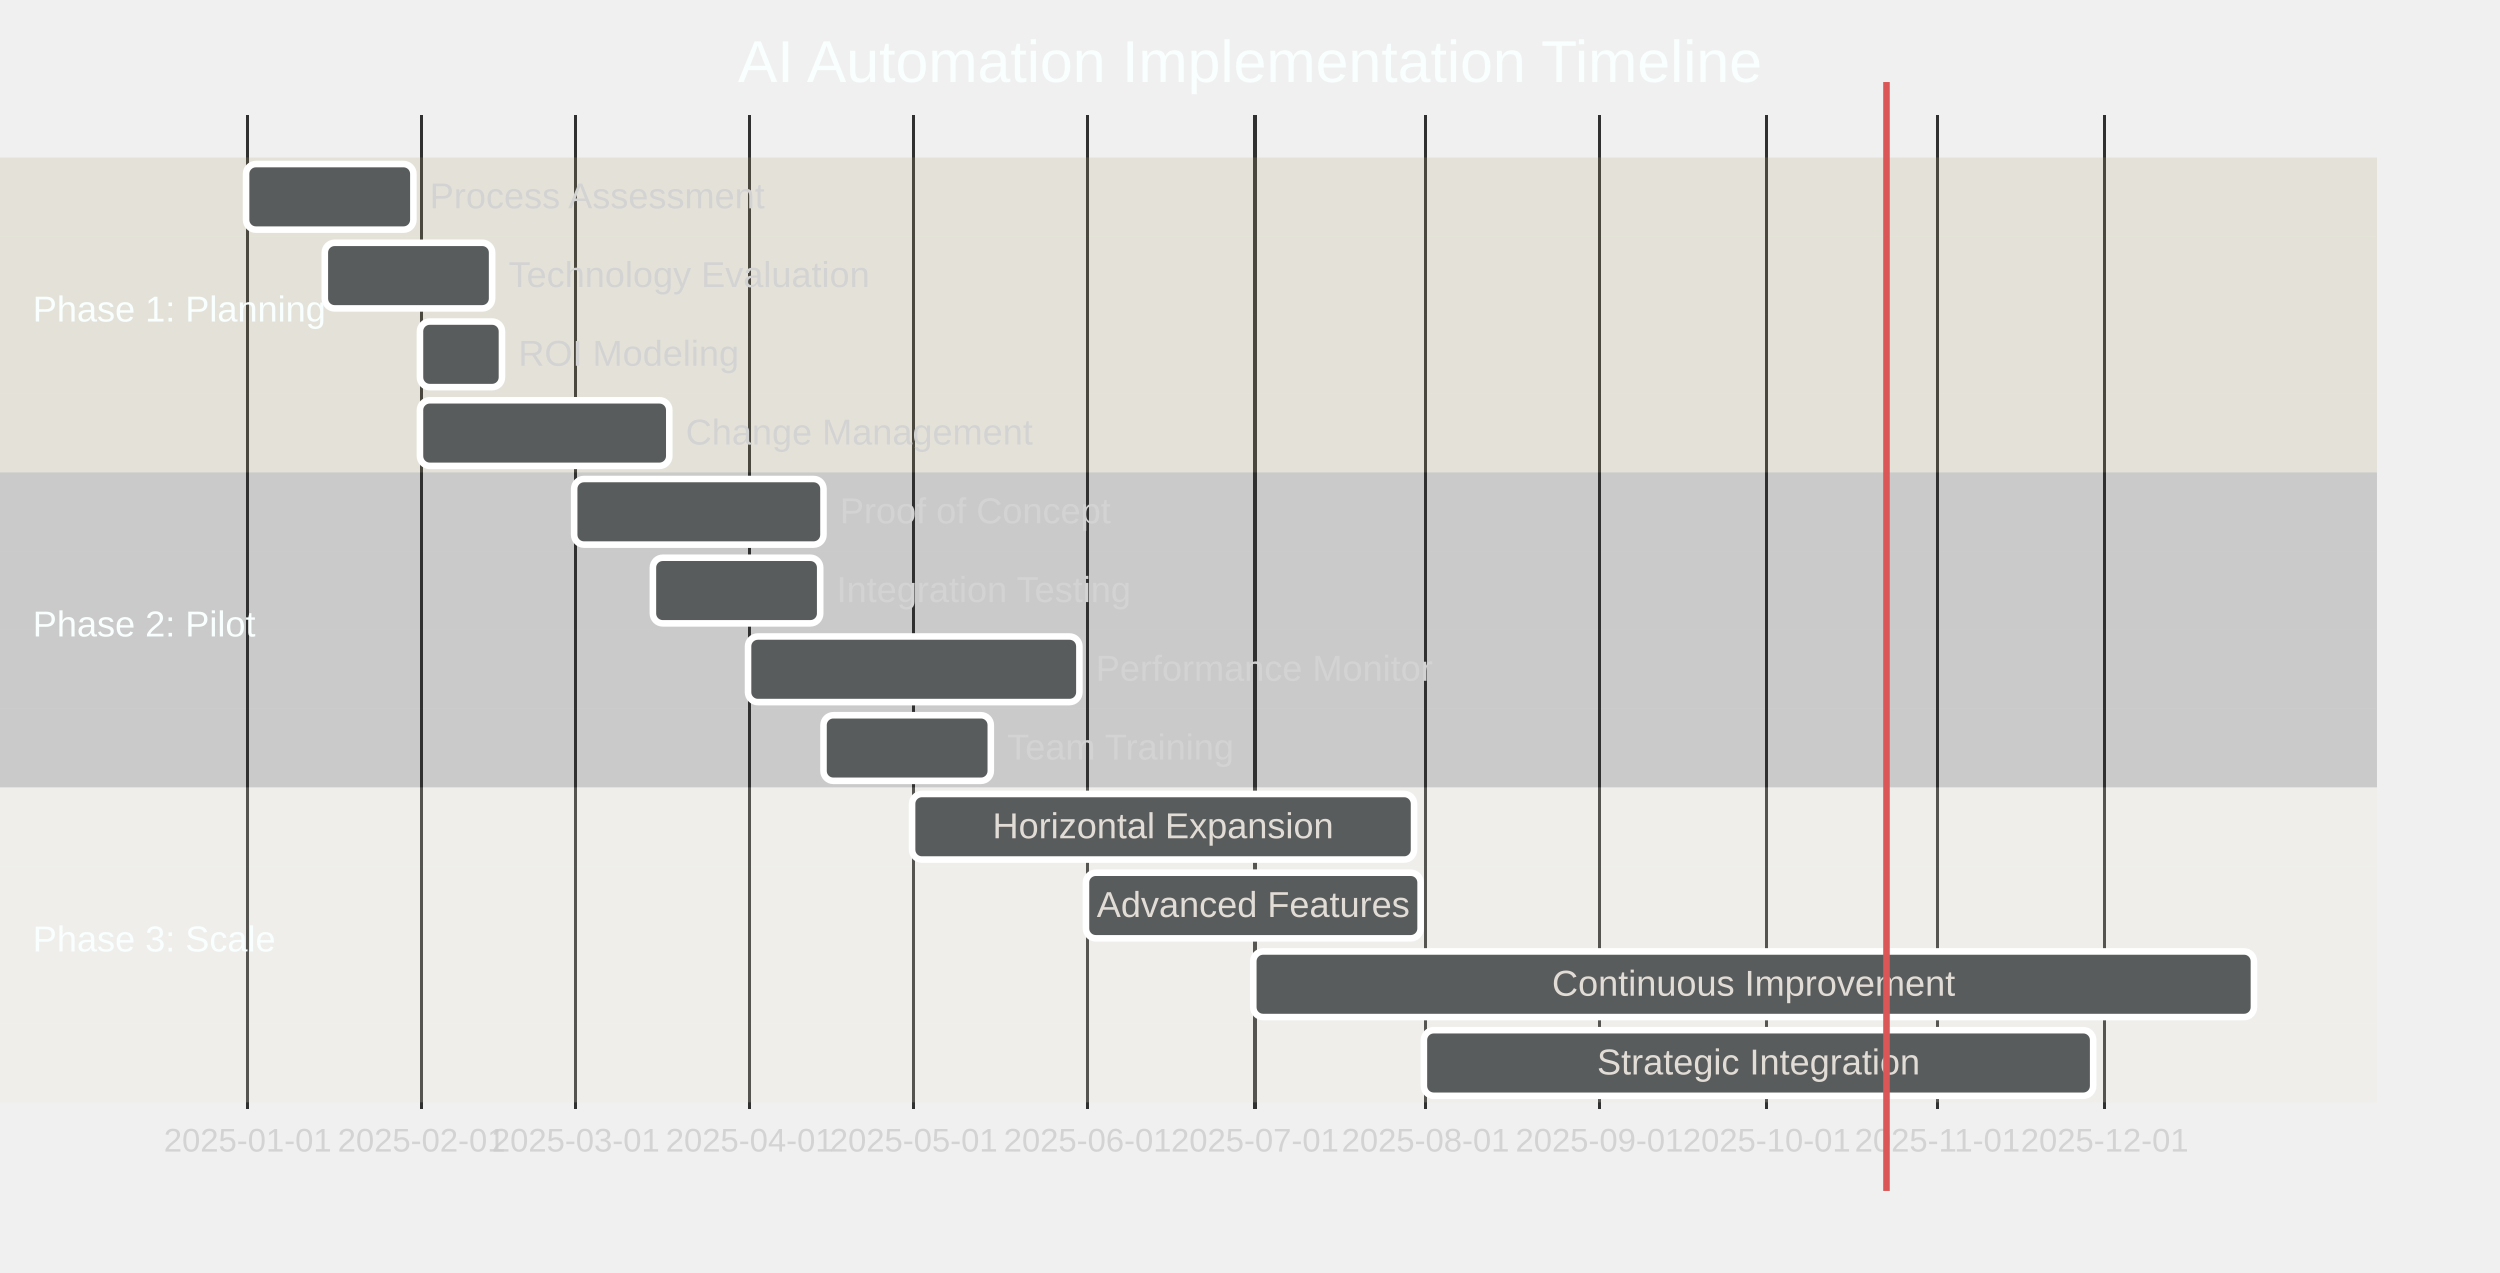
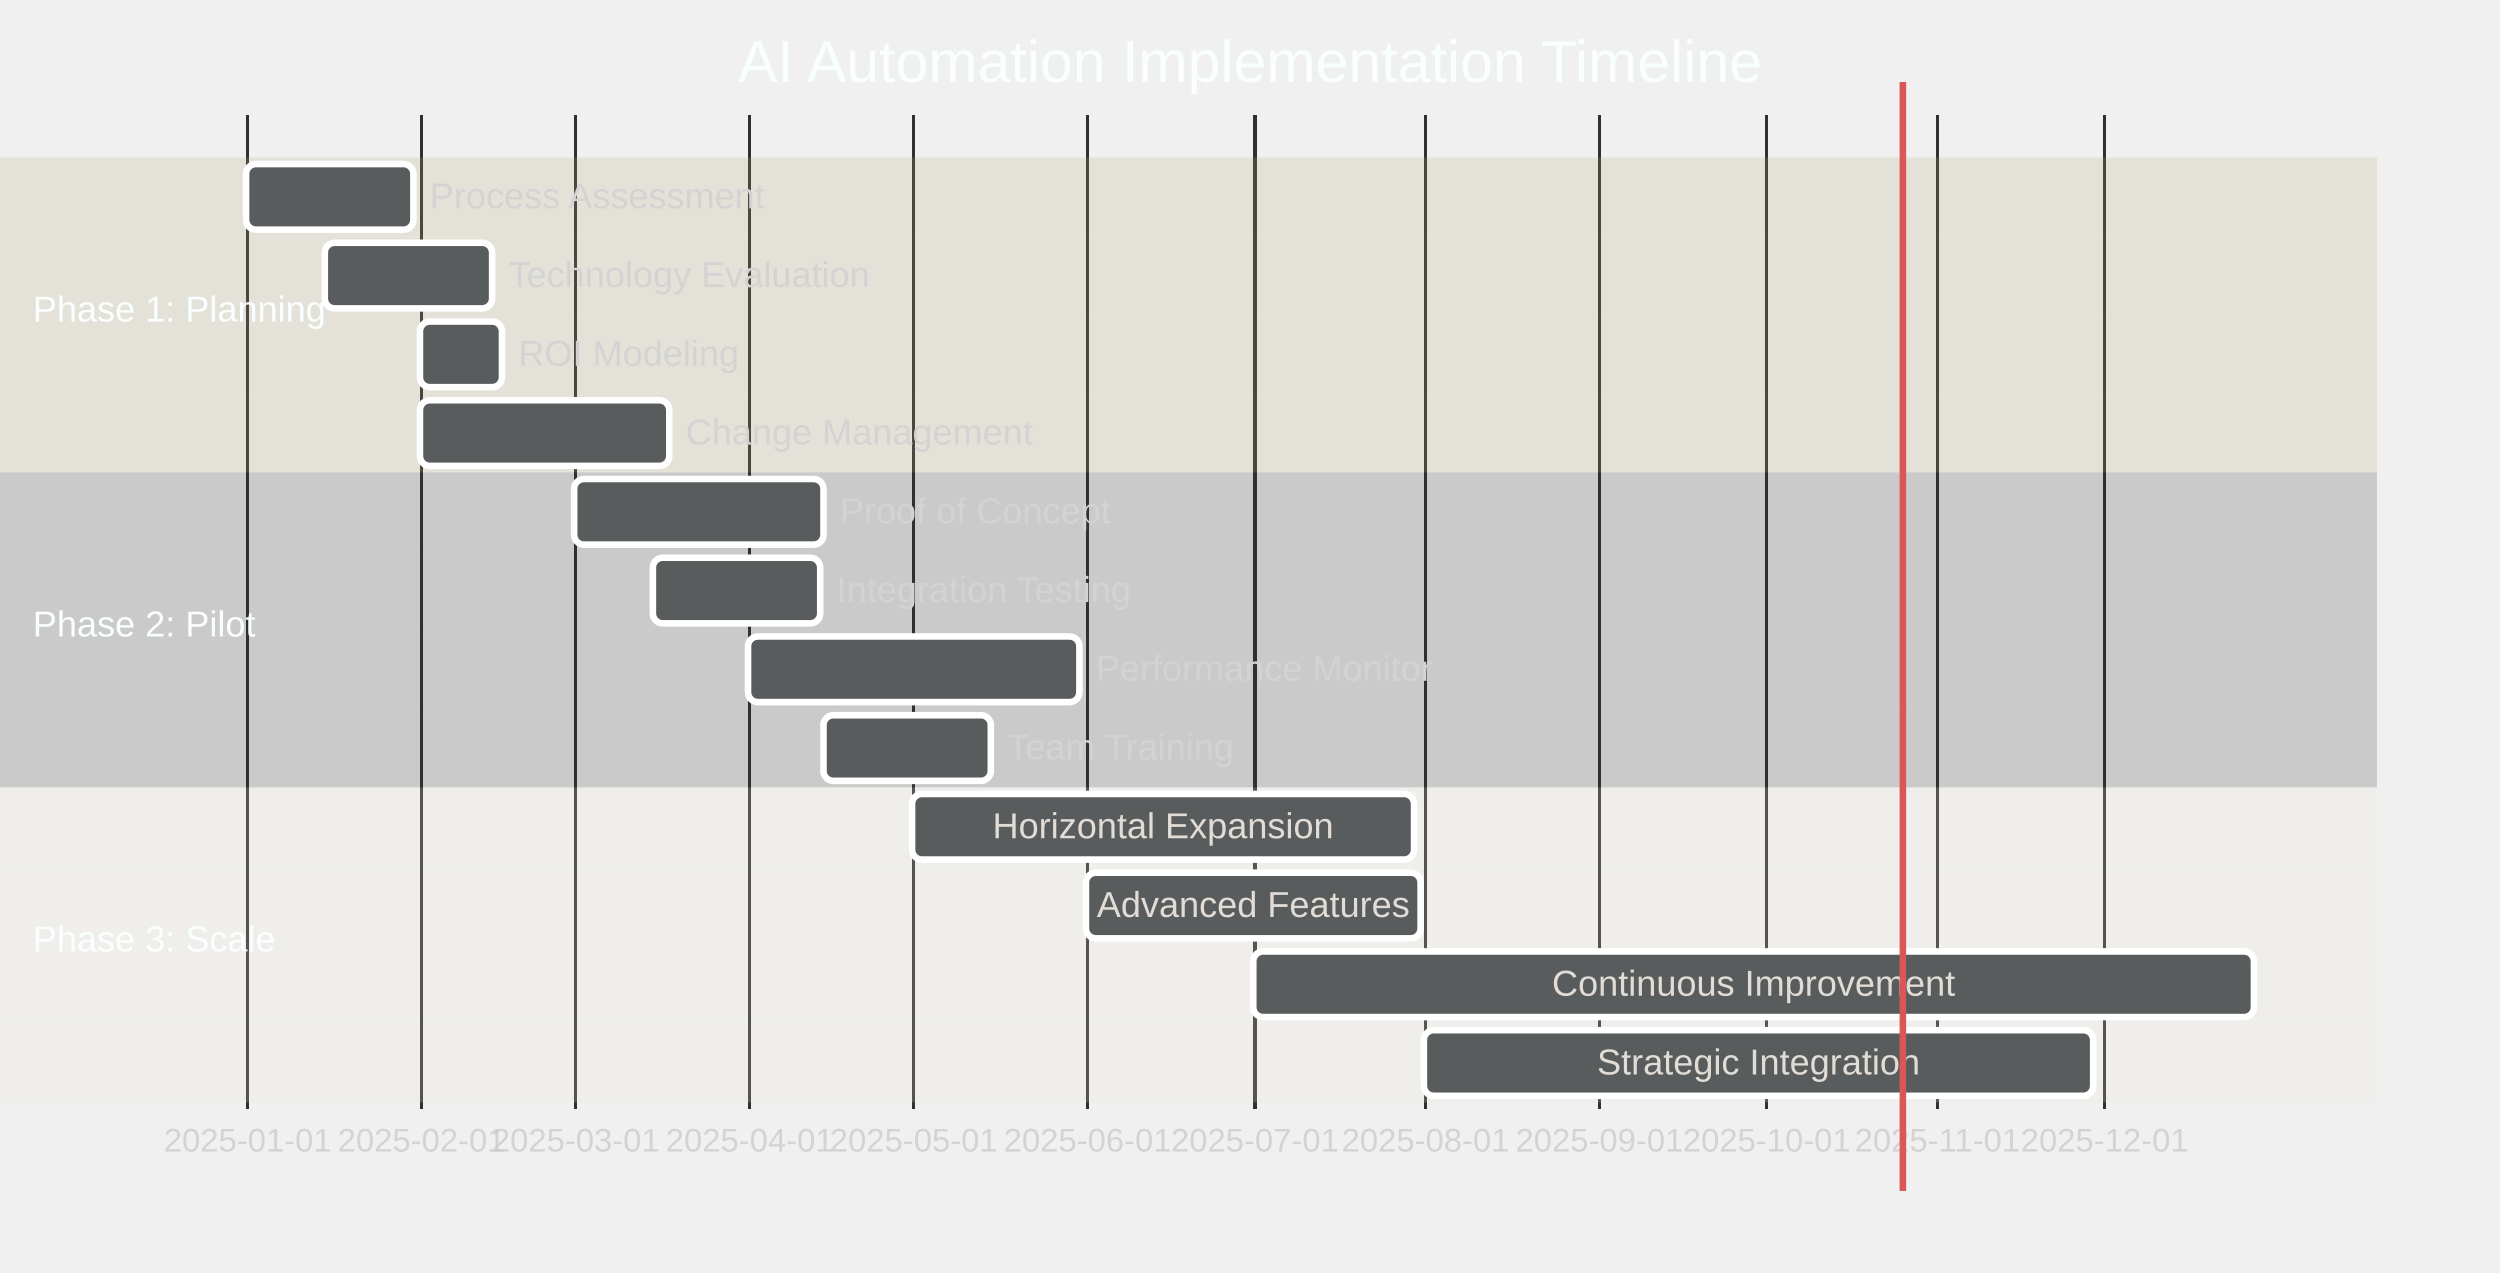
<svg xmlns="http://www.w3.org/2000/svg" aria-roledescription="gantt" role="graphics-document document" style="max-width: 762px; background-color: transparent;" viewBox="0 0 762 388" width="100%" id="my-svg">
  <style>#my-svg{font-family:"trebuchet ms",verdana,arial,sans-serif;font-size:16px;fill:#ccc;}#my-svg .error-icon{fill:#a44141;}#my-svg .error-text{fill:#ddd;stroke:#ddd;}#my-svg .edge-thickness-normal{stroke-width:2px;}#my-svg .edge-thickness-thick{stroke-width:3.5px;}#my-svg .edge-pattern-solid{stroke-dasharray:0;}#my-svg .edge-pattern-dashed{stroke-dasharray:3;}#my-svg .edge-pattern-dotted{stroke-dasharray:2;}#my-svg .marker{fill:lightgrey;stroke:lightgrey;}#my-svg .marker.cross{stroke:lightgrey;}#my-svg svg{font-family:"trebuchet ms",verdana,arial,sans-serif;font-size:16px;}#my-svg .mermaid-main-font{font-family:var(--mermaid-font-family, "trebuchet ms", verdana, arial, sans-serif);}#my-svg .exclude-range{fill:hsl(52.941, 28.814%, 48.431%);}#my-svg .section{stroke:none;opacity:0.2;}#my-svg .section0{fill:hsl(52.941, 28.814%, 58.431%);}#my-svg .section2{fill:#EAE8D9;}#my-svg .section1,#my-svg .section3{fill:#333;opacity:0.2;}#my-svg .sectionTitle0{fill:#F9FFFE;}#my-svg .sectionTitle1{fill:#F9FFFE;}#my-svg .sectionTitle2{fill:#F9FFFE;}#my-svg .sectionTitle3{fill:#F9FFFE;}#my-svg .sectionTitle{text-anchor:start;font-family:var(--mermaid-font-family, "trebuchet ms", verdana, arial, sans-serif);}#my-svg .grid .tick{stroke:lightgrey;opacity:0.8;shape-rendering:crispEdges;}#my-svg .grid .tick text{font-family:"trebuchet ms",verdana,arial,sans-serif;fill:#ccc;}#my-svg .grid path{stroke-width:0;}#my-svg .today{fill:none;stroke:#DB5757;stroke-width:2px;}#my-svg .task{stroke-width:2;}#my-svg .taskText{text-anchor:middle;font-family:var(--mermaid-font-family, "trebuchet ms", verdana, arial, sans-serif);}#my-svg .taskTextOutsideRight{fill:hsl(28.571, 17.355%, 86.275%);text-anchor:start;font-family:var(--mermaid-font-family, "trebuchet ms", verdana, arial, sans-serif);}#my-svg .taskTextOutsideLeft{fill:hsl(28.571, 17.355%, 86.275%);text-anchor:end;}#my-svg .task.clickable{cursor:pointer;}#my-svg .taskText.clickable{cursor:pointer;fill:#003163!important;font-weight:bold;}#my-svg .taskTextOutsideLeft.clickable{cursor:pointer;fill:#003163!important;font-weight:bold;}#my-svg .taskTextOutsideRight.clickable{cursor:pointer;fill:#003163!important;font-weight:bold;}#my-svg .taskText0,#my-svg .taskText1,#my-svg .taskText2,#my-svg .taskText3{fill:hsl(28.571, 17.355%, 86.275%);}#my-svg .task0,#my-svg .task1,#my-svg .task2,#my-svg .task3{fill:hsl(180, 1.587%, 35.353%);stroke:#ffffff;}#my-svg .taskTextOutside0,#my-svg .taskTextOutside2{fill:lightgrey;}#my-svg .taskTextOutside1,#my-svg .taskTextOutside3{fill:lightgrey;}#my-svg .active0,#my-svg .active1,#my-svg .active2,#my-svg .active3{fill:#81B1DB;stroke:#ffffff;}#my-svg .activeText0,#my-svg .activeText1,#my-svg .activeText2,#my-svg .activeText3{fill:hsl(28.571, 17.355%, 86.275%)!important;}#my-svg .done0,#my-svg .done1,#my-svg .done2,#my-svg .done3{stroke:grey;fill:lightgrey;stroke-width:2;}#my-svg .doneText0,#my-svg .doneText1,#my-svg .doneText2,#my-svg .doneText3{fill:hsl(28.571, 17.355%, 86.275%)!important;}#my-svg .crit0,#my-svg .crit1,#my-svg .crit2,#my-svg .crit3{stroke:#E83737;fill:#E83737;stroke-width:2;}#my-svg .activeCrit0,#my-svg .activeCrit1,#my-svg .activeCrit2,#my-svg .activeCrit3{stroke:#E83737;fill:#81B1DB;stroke-width:2;}#my-svg .doneCrit0,#my-svg .doneCrit1,#my-svg .doneCrit2,#my-svg .doneCrit3{stroke:#E83737;fill:lightgrey;stroke-width:2;cursor:pointer;shape-rendering:crispEdges;}#my-svg .milestone{transform:rotate(45deg) scale(0.8,0.8);}#my-svg .milestoneText{font-style:italic;}#my-svg .doneCritText0,#my-svg .doneCritText1,#my-svg .doneCritText2,#my-svg .doneCritText3{fill:hsl(28.571, 17.355%, 86.275%)!important;}#my-svg .activeCritText0,#my-svg .activeCritText1,#my-svg .activeCritText2,#my-svg .activeCritText3{fill:hsl(28.571, 17.355%, 86.275%)!important;}#my-svg .titleText{text-anchor:middle;font-size:18px;fill:#F9FFFE;font-family:var(--mermaid-font-family, "trebuchet ms", verdana, arial, sans-serif);}#my-svg :root{--mermaid-font-family:"trebuchet ms",verdana,arial,sans-serif;}</style>
  <g />
  <g text-anchor="middle" font-family="sans-serif" font-size="10" fill="none" transform="translate(75, 338)" class="grid">
    <path d="M0.5,-303V0.5H612.5V-303" stroke="currentColor" class="domain" />
    <g transform="translate(0.5,0)" opacity="1" class="tick">
      <line y2="-303" stroke="currentColor" />
      <text style="text-anchor: middle;" font-size="10" stroke="none" dy="1em" y="3" fill="#000">2025-01-01</text>
    </g>
    <g transform="translate(53.5,0)" opacity="1" class="tick">
      <line y2="-303" stroke="currentColor" />
      <text style="text-anchor: middle;" font-size="10" stroke="none" dy="1em" y="3" fill="#000">2025-02-01</text>
    </g>
    <g transform="translate(100.5,0)" opacity="1" class="tick">
      <line y2="-303" stroke="currentColor" />
      <text style="text-anchor: middle;" font-size="10" stroke="none" dy="1em" y="3" fill="#000">2025-03-01</text>
    </g>
    <g transform="translate(153.5,0)" opacity="1" class="tick">
      <line y2="-303" stroke="currentColor" />
      <text style="text-anchor: middle;" font-size="10" stroke="none" dy="1em" y="3" fill="#000">2025-04-01</text>
    </g>
    <g transform="translate(203.5,0)" opacity="1" class="tick">
      <line y2="-303" stroke="currentColor" />
      <text style="text-anchor: middle;" font-size="10" stroke="none" dy="1em" y="3" fill="#000">2025-05-01</text>
    </g>
    <g transform="translate(256.5,0)" opacity="1" class="tick">
      <line y2="-303" stroke="currentColor" />
      <text style="text-anchor: middle;" font-size="10" stroke="none" dy="1em" y="3" fill="#000">2025-06-01</text>
    </g>
    <g transform="translate(307.5,0)" opacity="1" class="tick">
      <line y2="-303" stroke="currentColor" />
      <text style="text-anchor: middle;" font-size="10" stroke="none" dy="1em" y="3" fill="#000">2025-07-01</text>
    </g>
    <g transform="translate(359.5,0)" opacity="1" class="tick">
      <line y2="-303" stroke="currentColor" />
      <text style="text-anchor: middle;" font-size="10" stroke="none" dy="1em" y="3" fill="#000">2025-08-01</text>
    </g>
    <g transform="translate(412.5,0)" opacity="1" class="tick">
      <line y2="-303" stroke="currentColor" />
      <text style="text-anchor: middle;" font-size="10" stroke="none" dy="1em" y="3" fill="#000">2025-09-01</text>
    </g>
    <g transform="translate(463.5,0)" opacity="1" class="tick">
      <line y2="-303" stroke="currentColor" />
      <text style="text-anchor: middle;" font-size="10" stroke="none" dy="1em" y="3" fill="#000">2025-10-01</text>
    </g>
    <g transform="translate(515.5,0)" opacity="1" class="tick">
      <line y2="-303" stroke="currentColor" />
      <text style="text-anchor: middle;" font-size="10" stroke="none" dy="1em" y="3" fill="#000">2025-11-01</text>
    </g>
    <g transform="translate(566.5,0)" opacity="1" class="tick">
      <line y2="-303" stroke="currentColor" />
      <text style="text-anchor: middle;" font-size="10" stroke="none" dy="1em" y="3" fill="#000">2025-12-01</text>
    </g>
  </g>
  <g>
    <rect class="section section0" height="24" width="724.5" y="48" x="0" />
    <rect class="section section0" height="24" width="724.5" y="72" x="0" />
    <rect class="section section0" height="24" width="724.5" y="96" x="0" />
    <rect class="section section0" height="24" width="724.5" y="120" x="0" />
    <rect class="section section1" height="24" width="724.5" y="144" x="0" />
    <rect class="section section1" height="24" width="724.5" y="168" x="0" />
    <rect class="section section1" height="24" width="724.5" y="192" x="0" />
    <rect class="section section1" height="24" width="724.5" y="216" x="0" />
    <rect class="section section2" height="24" width="724.5" y="240" x="0" />
    <rect class="section section2" height="24" width="724.5" y="264" x="0" />
    <rect class="section section2" height="24" width="724.5" y="288" x="0" />
    <rect class="section section2" height="24" width="724.5" y="312" x="0" />
  </g>
  <g>
    <rect class="task task0" transform-origin="100.5px 60px" height="20" width="51" y="50" x="75" ry="3" rx="3" id="task1" />
    <rect class="task task0" transform-origin="124.5px 84px" height="20" width="51" y="74" x="99" ry="3" rx="3" id="task2" />
    <rect class="task task0" transform-origin="140.5px 108px" height="20" width="25" y="98" x="128" ry="3" rx="3" id="task3" />
    <rect class="task task0" transform-origin="166px 132px" height="20" width="76" y="122" x="128" ry="3" rx="3" id="task4" />
    <rect class="task task1" transform-origin="213px 156px" height="20" width="76" y="146" x="175" ry="3" rx="3" id="task5" />
    <rect class="task task1" transform-origin="224.5px 180px" height="20" width="51" y="170" x="199" ry="3" rx="3" id="task6" />
    <rect class="task task1" transform-origin="278.5px 204px" height="20" width="101" y="194" x="228" ry="3" rx="3" id="task7" />
    <rect class="task task1" transform-origin="276.5px 228px" height="20" width="51" y="218" x="251" ry="3" rx="3" id="task8" />
    <rect class="task task2" transform-origin="354.5px 252px" height="20" width="153" y="242" x="278" ry="3" rx="3" id="task9" />
    <rect class="task task2" transform-origin="382px 276px" height="20" width="102" y="266" x="331" ry="3" rx="3" id="task10" />
    <rect class="task task2" transform-origin="534.5px 300px" height="20" width="305" y="290" x="382" ry="3" rx="3" id="task11" />
    <rect class="task task2" transform-origin="536px 324px" height="20" width="204" y="314" x="434" ry="3" rx="3" id="task12" />
    <text class="taskTextOutsideRight taskTextOutside0  width-102.09375" y="63.5" x="131" font-size="11" id="task1-text">Process Assessment     </text>
    <text class="taskTextOutsideRight taskTextOutside0  width-110.078125" y="87.5" x="155" font-size="11" id="task2-text">Technology Evaluation  </text>
    <text class="taskTextOutsideRight taskTextOutside0  width-67.265625" y="111.5" x="158" font-size="11" id="task3-text">ROI Modeling          </text>
    <text class="taskTextOutsideRight taskTextOutside0  width-105.796875" y="135.5" x="209" font-size="11" id="task4-text">Change Management     </text>
    <text class="taskTextOutsideRight taskTextOutside1  width-82.5625" y="159.5" x="256" font-size="11" id="task5-text">Proof of Concept      </text>
    <text class="taskTextOutsideRight taskTextOutside1  width-89.703125" y="183.5" x="255" font-size="11" id="task6-text">Integration Testing   </text>
    <text class="taskTextOutsideRight taskTextOutside1  width-103.04296875" y="207.5" x="334" font-size="11" id="task7-text">Performance Monitor   </text>
    <text class="taskTextOutsideRight taskTextOutside1  width-69.09375" y="231.5" x="307" font-size="11" id="task8-text">Team Training         </text>
    <text class="taskText taskText2  width-103.953125" y="255.5" x="354.5" font-size="11" id="task9-text">Horizontal Expansion  </text>
    <text class="taskText taskText2  width-95.890625" y="279.5" x="382" font-size="11" id="task10-text">Advanced Features     </text>
    <text class="taskText taskText2  width-122.90625" y="303.5" x="534.5" font-size="11" id="task11-text">Continuous Improvement</text>
    <text class="taskText taskText2  width-98.453125" y="327.5" x="536" font-size="11" id="task12-text">Strategic Integration </text>
  </g>
  <g>
    <text class="sectionTitle sectionTitle0" font-size="11" y="98" x="10" dy="0em">
      <tspan x="10" alignment-baseline="central">Phase 1: Planning</tspan>
    </text>
    <text class="sectionTitle sectionTitle1" font-size="11" y="194" x="10" dy="0em">
      <tspan x="10" alignment-baseline="central">Phase 2: Pilot</tspan>
    </text>
    <text class="sectionTitle sectionTitle2" font-size="11" y="290" x="10" dy="0em">
      <tspan x="10" alignment-baseline="central">Phase 3: Scale</tspan>
    </text>
  </g>
  <g class="today">
-     <line class="today" y2="363" y1="25" x2="575" x1="575" />
+     <line class="today" y2="363" y1="25" x2="580" x1="580" />
  </g>
  <text class="titleText" y="25" x="381">AI Automation Implementation Timeline</text>
</svg>
